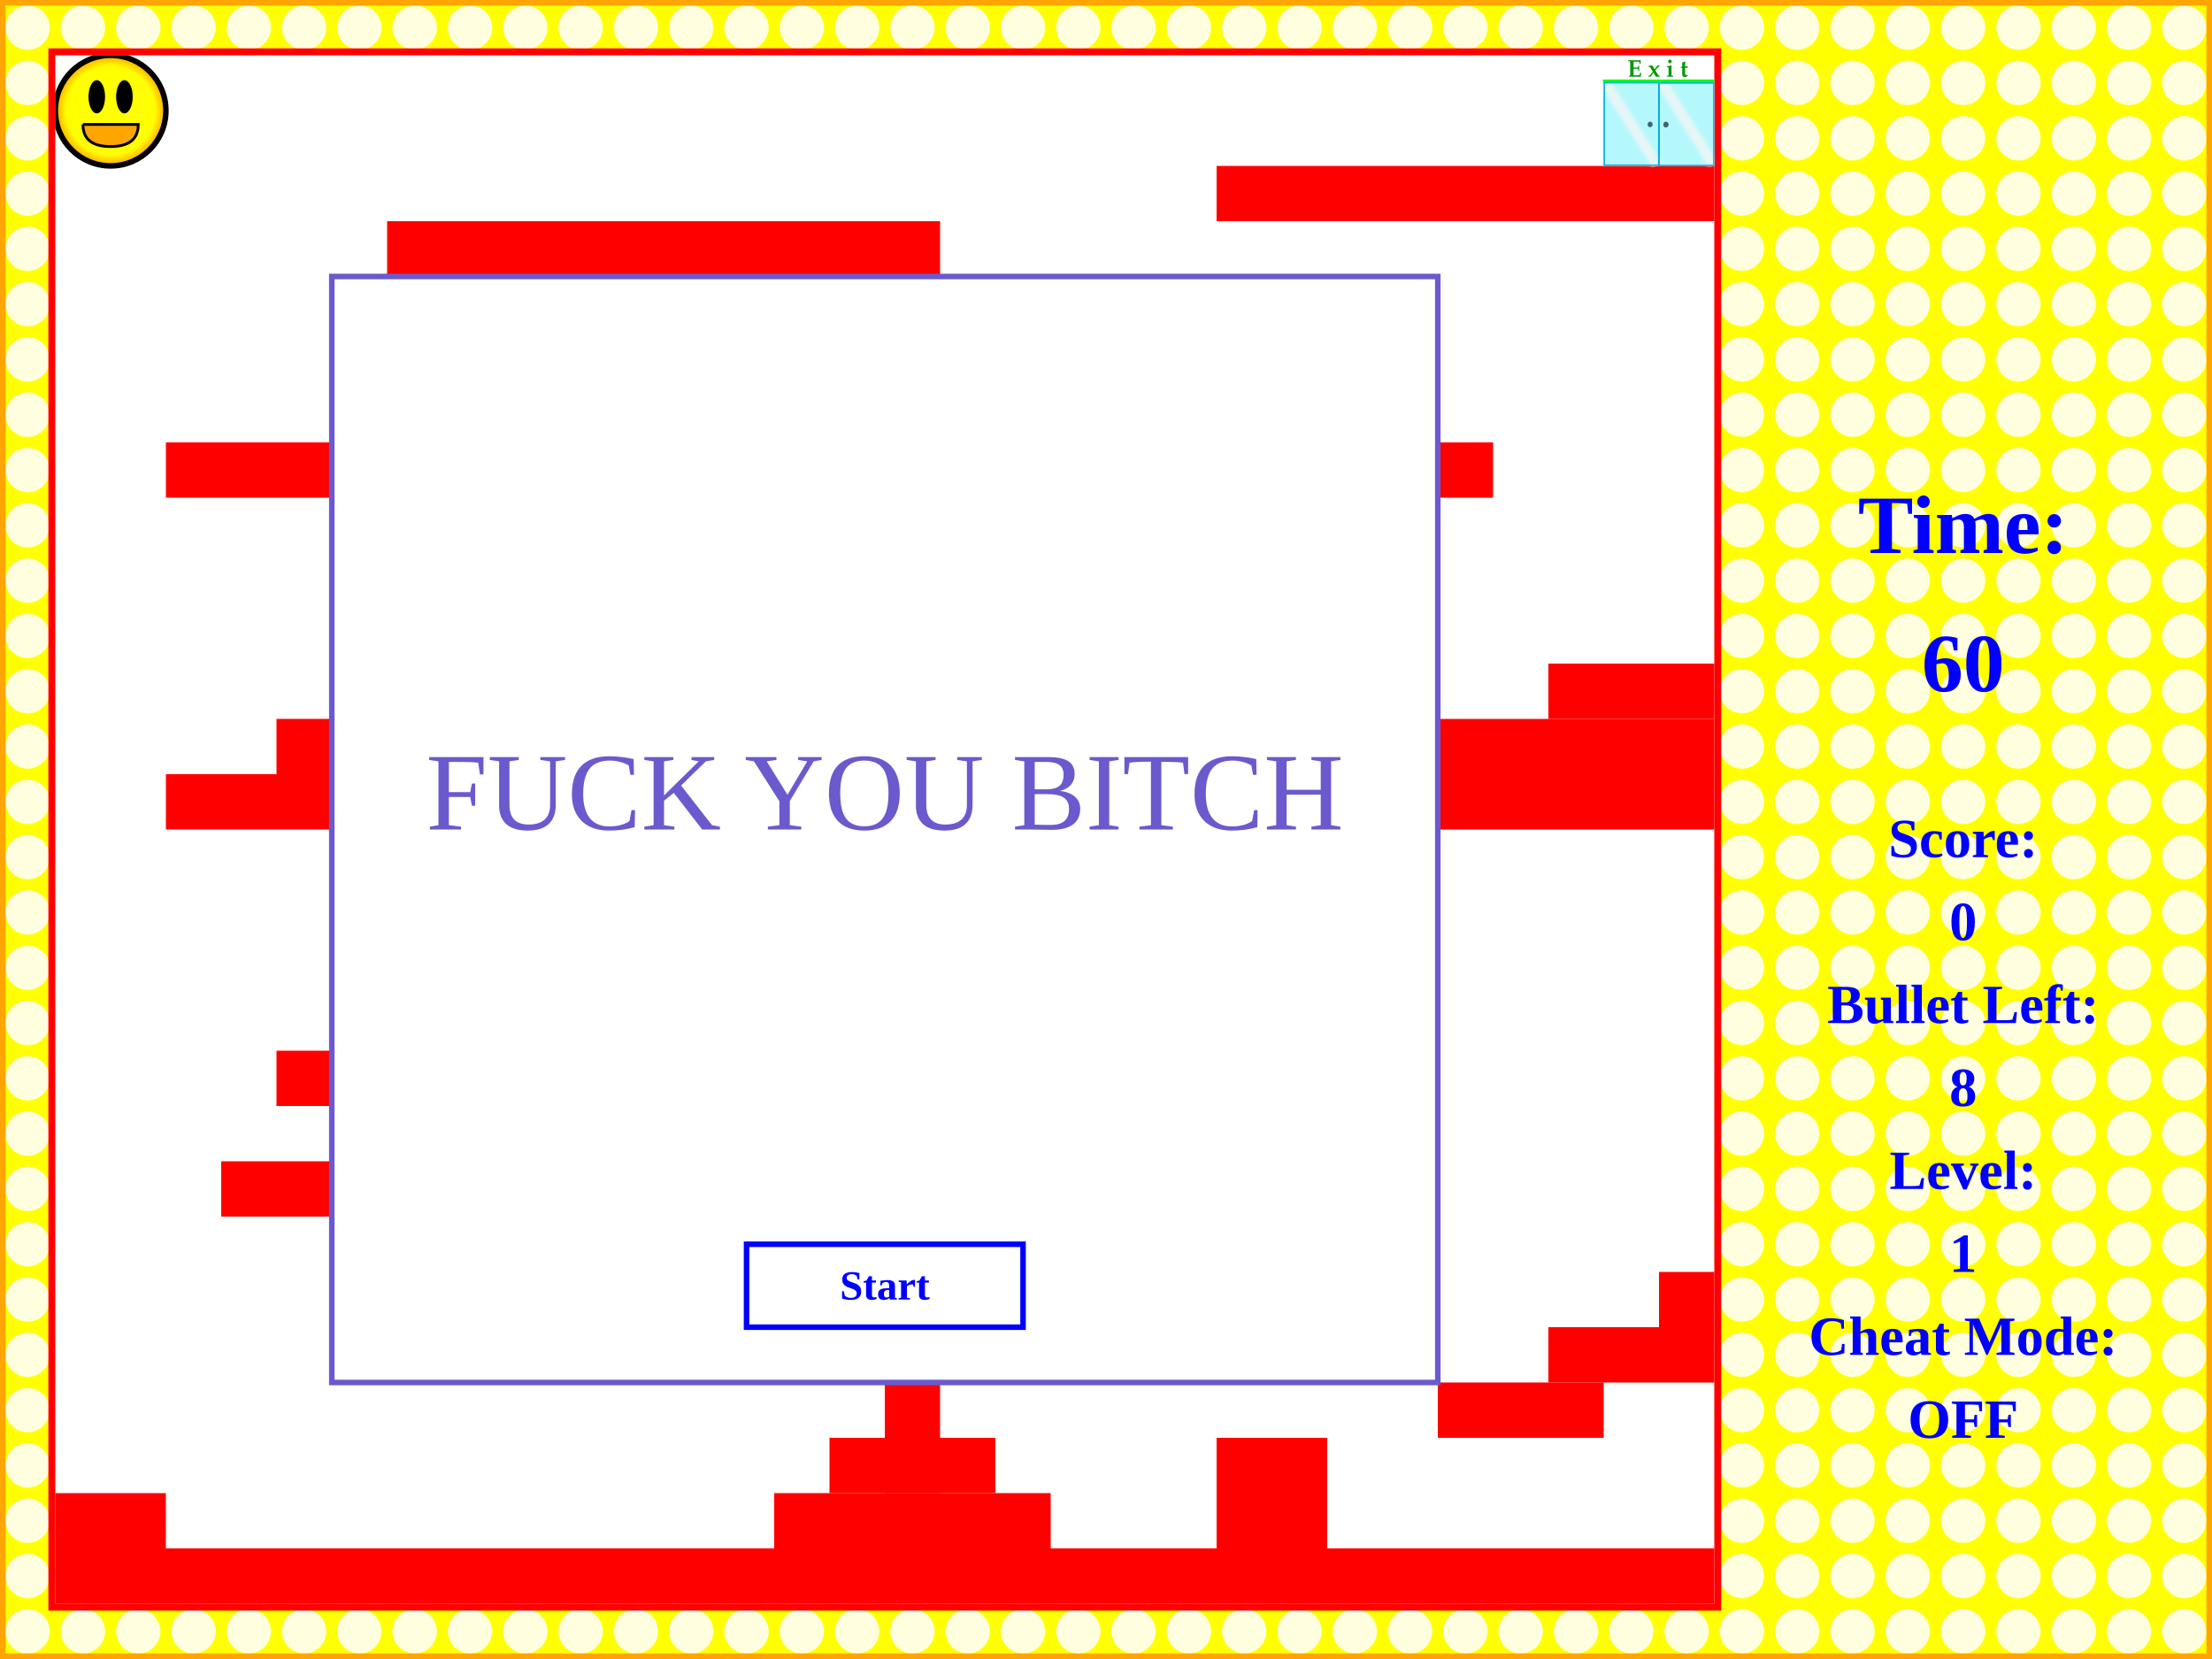
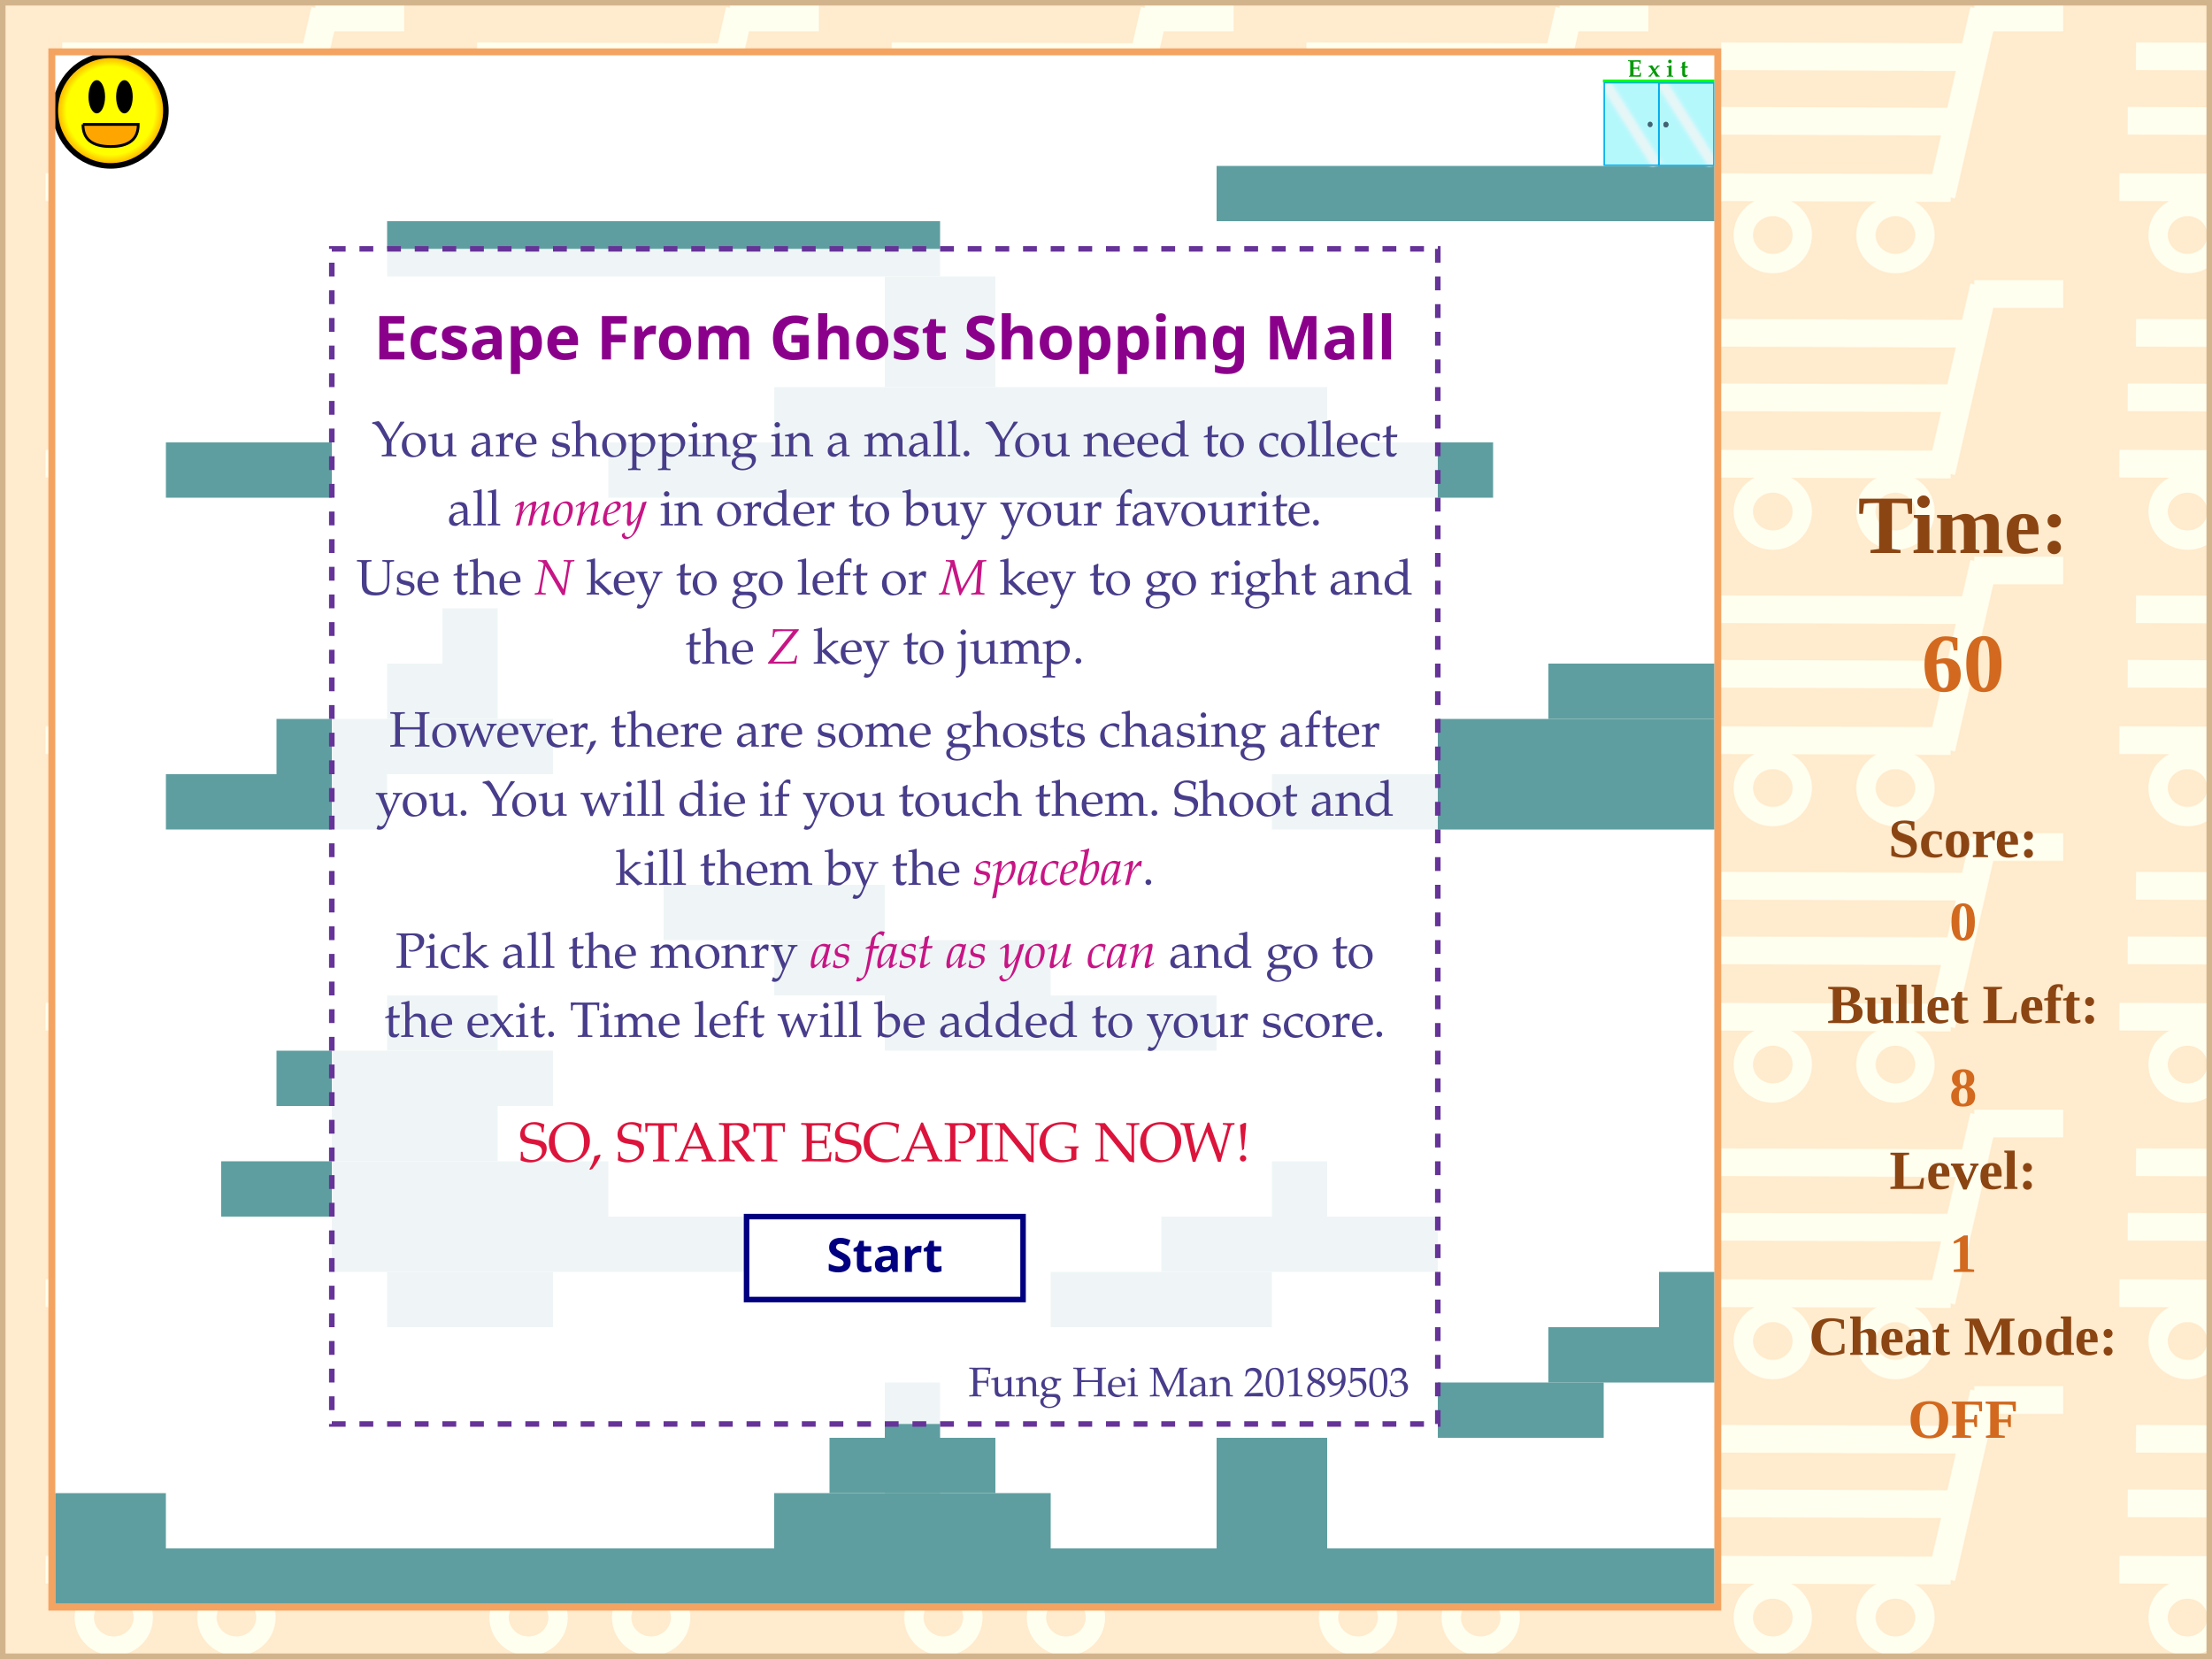
<svg xmlns="http://www.w3.org/2000/svg" xmlns:ns1="http://www.adobe.com/svg10-extensions" width="800px" height="600px" ns1:timeline="independent">
  <defs>
    <clipPath id="gameareaclip">
      <rect x="20" y="20" width="600" height="560" />
    </clipPath>
-     <pattern id="background_pattern" x="0" y="0" width="20" height="20" patternUnits="userSpaceOnUse">
-       <rect width="20" height="20" style="fill:yellow" />
-       <circle cx="10" cy="10" r="8" style="fill:lightyellow" />
+     <pattern id="background_pattern" x="0" y="0" width="150" height="100" patternUnits="userSpaceOnUse">
+       <rect id="svg_11" height="97.999" width="149.665" y="0" x="0.167" stroke-width="5" stroke="#ffebcd" fill="#ffebcd" />
+       <line fill-opacity="0" stroke="#fffff0" stroke-linecap="undefined" stroke-linejoin="undefined" id="svg_2" y2="6.334" x2="146.166" y1="6.334" x1="114" stroke-width="10" fill="none" />
+       <line fill-opacity="0" stroke-linecap="undefined" stroke-linejoin="undefined" id="svg_3" y2="70.666" x2="102.166" y1="3.667" x1="117.5" stroke-width="10" stroke="#fffff0" fill="none" />
+       <line fill-opacity="0" stroke="#fffff0" stroke-linecap="undefined" stroke-linejoin="undefined" id="svg_5" y2="68" x2="105.5" y1="67.667" x1="16.501" stroke-width="10" fill="none" />
+       <line fill-opacity="0" stroke="#fffff0" stroke-linecap="undefined" stroke-linejoin="undefined" id="svg_6" y2="44" x2="106.5" y1="43.667" x1="19.5" stroke-width="10" fill="none" />
+       <line fill-opacity="0" stroke="#fffff0" stroke-linecap="undefined" stroke-linejoin="undefined" id="svg_7" y2="20.667" x2="111.5" y1="20.334" x1="22.5" stroke-width="10" fill="none" />
+       <ellipse fill-opacity="0" ry="10.333" rx="10.667" id="svg_8" cy="85" cx="41.167" stroke-width="7" stroke="#fffff0" fill="#fffff0" />
+       <ellipse fill-opacity="0" ry="10.333" rx="10.667" id="svg_10" cy="85" cx="85.5" stroke-width="7" stroke="#fffff0" fill="#fffff0" />
    </pattern>
    <radialGradient id="player_color">
      <stop offset="0.0" style="stop-color:yellow;stop-opacity:1" />
      <stop offset="0.8" style="stop-color:yellow;stop-opacity:1" />
      <stop offset="1.0" style="stop-color:orange;stop-opacity:1" />
    </radialGradient>
    <filter height="200%" width="200%" y="-50%" x="-50%" id="svg_7_blur">
      <feGaussianBlur stdDeviation="0.5" in="SourceGraphic" />
    </filter>
-     <g id="monster">
-       <path d="M0,30 q0,-30 20,-30 t20,30 l0,10 continue to the next line...         l-5,-7 l-5,7 l-5,-7 l-5,7 l-5,-7 l-5,7 l-5,-7 l-5,7 l0,-10" style="fill:gray;fill-opacity:0.5;stroke:black;stroke-width:2" />
-       <circle cx="12" cy="20" r="5" style="fill:yellow;stroke:black;stroke-width:2">
-         <animate attributeType="css" attributeName="fill" values="yellow;red;yellow" dur="1s" repeatCount="indefinite" />
-       </circle>
-       <circle cx="28" cy="20" r="5" style="fill:yellow;stroke:black;stroke-width:2">
-         <animate attributeType="css" attributeName="fill" values="yellow;red;yellow" dur="1s" repeatCount="indefinite" />
-       </circle>
+     <g id="monster-right">
+       <ellipse stroke="#000" transform="rotate(39.07039 28.8821,28.63744) " ry="2.222" rx="6.746" id="monster-right-hand" cy="28.637" cx="28.882" stroke-opacity="null" fill="#e5e5e5" />
+       <ellipse stroke="#000" transform="rotate(-39.17099 7.183908,25.82376) " ry="2.222" rx="7.471" id="monster-right-hand1" cy="25.824" cx="7.184" stroke-opacity="null" fill="#e5e5e5" />
+       <path stroke="#000" transform="rotate(-179.981 17.46844,20.39962) " id="monster-right-body" d="m21.692,38.108c5.981,-1.981 9.275,-6.773 8.301,-12.143c-0.154,-0.847 -1.262,-4.671 -2.341,-7.162c-1.079,-2.491 -1.661,-5.874 -1.182,-7.655c0.479,-1.781 0.996,-3.014 2.987,-5.086c1.991,-2.072 5.061,-2.34 4.915,-2.648c-0.146,-0.308 -3.329,-1.998 -6.091,-2.035c-2.762,-0.038 -3.735,-0.112 -8.516,1.603c-4.78,1.715 -10.042,4.715 -14.03,8.722c-3.988,4.007 -4.915,9.774 -5.152,14.813c-0.236,5.039 1.294,6.647 2.718,8.514c1.424,1.867 6.511,4.461 10.326,4.403c2.227,-0.034 5.349,-0.56 6.075,-0.8l0,0l0,0l0,0l0,0l0,0l0,0l0,0l0,0l0,0l0,0l0,0l-0.079,-0z" fill="#e5e5e5" stroke-width="1.5" />
+       <ellipse stroke="#000" ry="5.685" rx="5.824" id="svg_4" cy="11.969" cx="14.243" fill-opacity="null" stroke-opacity="null" stroke-width="1.5" fill="#fff" />
+       <ellipse stroke="#000" ry="5.685" rx="5.824" id="svg_6" cy="11.892" cx="25.125" fill-opacity="null" stroke-opacity="null" stroke-width="1.5" fill="#fff" />
+       <ellipse stroke="#000" ry="3.366" rx="3.448" id="svg_7" cy="12.832" cx="16.159" stroke-opacity="null" fill="#000000" />
+       <ellipse stroke="#000" ry="3.366" rx="3.448" id="svg_8" cy="13.061" cx="22.902" stroke-opacity="null" fill="#000000" />
+       <ellipse stroke="#000" transform="rotate(23.65623 18.45785,23.56322) " ry="4.176" rx="2.529" id="svg_9" cy="23.563" cx="18.458" stroke-opacity="null" fill="#000000" />
+     </g>
+     <g id="monster-left">
+       <ellipse stroke="#000" transform="rotate(11.67082 26.72414,24.0613) " ry="2.222" rx="7.471" id="monster-left-hand" cy="24.061" cx="26.724" stroke-opacity="null" fill="#e5e5e5" />
+       <ellipse transform="rotate(-39.17099 6.800766,28.19923) " stroke="#000" ry="2.222" rx="7.471" id="monster-left-hand1" cy="28.199" cx="6.801" stroke-opacity="null" fill="#e5e5e5" />
+       <path stroke="#000" transform="rotate(-179.981 17.46815,20.4695) " id="monster-left-body" d="m13.346,38.178c-5.837,-1.981 -9.051,-6.773 -8.1,-12.143c0.15,-0.847 1.231,-4.671 2.284,-7.162c1.053,-2.491 1.621,-5.874 1.153,-7.655c-0.467,-1.781 -0.972,-3.014 -2.914,-5.086c-1.943,-2.072 -4.939,-2.34 -4.797,-2.648c0.142,-0.308 3.248,-1.998 5.944,-2.035c2.696,-0.038 3.645,-0.112 8.31,1.603c4.665,1.715 9.8,4.715 13.692,8.722c3.892,4.007 4.797,9.774 5.027,14.813c0.23,5.039 -1.263,6.647 -2.652,8.514c-1.39,1.867 -6.353,4.461 -10.077,4.403c-2.173,-0.034 -5.22,-0.56 -5.928,-0.8l0,0l0,0l0,0l0,0l0,0l0,0l0,0l0,0l0,0l0,0l0,0l0.077,-0z" fill="#e5e5e5" stroke-width="1.5" />
+       <ellipse stroke="#000" ry="5.685" rx="5.824" id="svg_4" cy="11.662" cx="9.799" fill-opacity="null" stroke-opacity="null" stroke-width="1.5" fill="#fff" />
+       <ellipse stroke="#000" ry="5.685" rx="5.824" id="svg_6" cy="11.585" cx="20.68" fill-opacity="null" stroke-opacity="null" stroke-width="1.5" fill="#fff" />
+       <ellipse stroke="#000" ry="3.366" rx="3.448" id="svg_7" cy="12.525" cx="11.715" stroke-opacity="null" fill="#000000" />
+       <ellipse stroke="#000" ry="3.366" rx="3.448" id="svg_8" cy="12.755" cx="18.458" stroke-opacity="null" fill="#000000" />
+       <ellipse transform="rotate(-10.82061 15.54598,23.7931) " ry="4.176" rx="2.529" id="svg_9" cy="23.793" cx="15.546" stroke-opacity="null" stroke="#000" fill="#000000" />
    </g>
    <g id="bullet">
-       <circle cx="5" cy="5" r="5" style="fill:red" />
-       <circle cx="6" cy="3" r="1" style="fill:pink" />
+       <circle cx="5" cy="5" r="6" style="fill:crimson" />
+       <circle cx="6" cy="3" r="2" style="fill:lavenderblush" />
+     </g>
+     <g id="monsterBullet">
+       <circle cx="5" cy="5" r="5" style="fill:black" />
+       <circle cx="6" cy="3" r="1" style="fill:grey" />
    </g>
    <g id="goodthing">
      <path stroke="#0e5e0d" stroke-width="2" id="svg_9" d="m0.699,4.637l0,0c0,1.973 5.507,3.572 12.3,3.572c6.793,0 12.3,-1.599 12.3,-3.572l0,0c0,-1.973 5.507,-3.572 12.3,-3.572c6.793,0 12.3,1.599 12.3,3.572l0,28.579c0,-1.973 -5.507,-3.572 -12.3,-3.572c-6.793,0 -12.3,1.599 -12.3,3.572c0,1.973 -5.507,3.572 -12.3,3.572c-6.793,0 -12.3,-1.599 -12.3,-3.572l0,-28.579z" fill="#dbffdb" />
      <path stroke="#546433" id="svg_1" d="m10.403,30.318l0,2.174l-2.01,0l0,-2.15c-3.298,-0.467 -4.743,-3.271 -4.743,-3.271l2.055,-1.777c0,0 1.31,2.361 3.681,2.361c1.31,0 2.303,-0.725 2.303,-1.964c0,-2.898 -7.543,-2.547 -7.543,-7.922c0,-2.337 1.784,-4.02 4.246,-4.417l0,-2.174l2.01,0l0,2.173c1.716,0.234 3.748,1.168 3.748,3.179l0,1.542l-2.665,0l0,-0.748c0,-0.771 -0.949,-1.285 -2.011,-1.285c-1.355,0 -2.348,0.701 -2.348,1.682c0,2.967 7.543,2.243 7.543,7.876c0.001,2.314 -1.67,4.324 -4.267,4.721l0,0z" stroke-width="1.5" fill="#54c470" />
      <text font-weight="bold" stroke="#62612C" transform="matrix(1.035278,0,0,1.098635,-2.515147,2.5946) " xml:space="preserve" text-anchor="start" font-family="Georgia, Times, 'Times New Roman', serif" font-size="22" id="svg_10" y="20.878" x="19.042" stroke-width="0" fill="#546433">20</text>
    </g>
  </defs>
-   <rect width="100%" height="100%" style="fill:url(#background_pattern);stroke:orange;stroke-width:4" />
-   <rect x="20" y="20" width="600" height="560" style="fill:black;stroke:red;stroke-width:5" />
+   <rect width="100%" height="100%" style="fill:url(#background_pattern);stroke:tan;stroke-width:4" />
+   <rect x="20" y="20" width="600" height="560" style="fill:black;stroke:sandybrown;stroke-width:5" />
  <g id="infopanal" transform="translate(620,20)">
    <g id="timer" transform="translate(0,180)">
-       <text x="90" y="0" style="fill:blue;font-size:30px;text-anchor:middle;font-weight:bold;">Time: </text>
-       <text id="timertext" x="90" y="50" style="fill:blue;font-size:30px;text-anchor:middle;font-weight:bold;">60</text>
+       <text x="90" y="0" style="fill:saddlebrown;font-size:30px;text-anchor:middle;font-weight:bold;">Time: </text>
+       <text id="timertext" x="90" y="50" style="fill:chocolate;font-size:30px;text-anchor:middle;font-weight:bold;">60</text>
    </g>
    <g id="bullet" transform="translate(0,290)">
-       <text x="90" y="0" style="fill:blue;font-size:20px;text-anchor:middle;font-weight:bold;">Score: </text>
-       <text id="scoretext" x="90" y="30" style="fill:blue;font-size:20px;text-anchor:middle;font-weight:bold;">0</text>
+       <text x="90" y="0" style="fill:saddlebrown;font-size:20px;text-anchor:middle;font-weight:bold;">Score: </text>
+       <text id="scoretext" x="90" y="30" style="fill:chocolate;font-size:20px;text-anchor:middle;font-weight:bold;">0</text>
    </g>
    <g id="bullet" transform="translate(0,350)">
-       <text x="90" y="0" style="fill:blue;font-size:20px;text-anchor:middle;font-weight:bold;">Bullet Left: </text>
-       <text id="bullettext" x="90" y="30" style="fill:blue;font-size:20px;text-anchor:middle;font-weight:bold;">8</text>
+       <text x="90" y="0" style="fill:saddlebrown;font-size:20px;text-anchor:middle;font-weight:bold;">Bullet Left: </text>
+       <text id="bullettext" x="90" y="30" style="fill:chocolate;font-size:20px;text-anchor:middle;font-weight:bold;">8</text>
    </g>
    <g id="bullet" transform="translate(0,410)">
-       <text x="90" y="0" style="fill:blue;font-size:20px;text-anchor:middle;font-weight:bold;">Level: </text>
-       <text id="leveltext" x="90" y="30" style="fill:blue;font-size:20px;text-anchor:middle;font-weight:bold;">1</text>
+       <text x="90" y="0" style="fill:saddlebrown;font-size:20px;text-anchor:middle;font-weight:bold;">Level: </text>
+       <text id="leveltext" x="90" y="30" style="fill:chocolate;font-size:20px;text-anchor:middle;font-weight:bold;">1</text>
    </g>
    <g id="cheatmode" transform="translate(0,470)">
-       <text x="90" y="0" style="fill:blue;font-size:20px;text-anchor:middle;font-weight:bold;">Cheat Mode: </text>
-       <text id="cheatmodetext" x="90" y="30" style="fill:blue;font-size:20px;text-anchor:middle;font-weight:bold;">OFF</text>
+       <text x="90" y="0" style="fill:saddlebrown;font-size:20px;text-anchor:middle;font-weight:bold;">Cheat Mode: </text>
+       <text id="cheatmodetext" x="90" y="30" style="fill:chocolate;font-size:20px;text-anchor:middle;font-weight:bold;">OFF</text>
    </g>
  </g>
  <g style="clip-path:url(#gameareaclip)">
    <g transform="translate(20,20)">
      <g id="gamearea" transform="translate(0,0)" width="600" height="560">
        <rect x="0" y="0" width="600" height="560" style="fill:white" />
        <g id="platforms">
-           <rect x="0" y="540" width="600" height="20" style="fill:red" />
-           <rect x="0" y="520" width="40" height="20" style="fill:red" />
-           <rect x="260" y="520" width="100" height="20" style="fill:red" />
-           <rect x="280" y="500" width="60" height="20" style="fill:red" />
-           <rect x="300" y="480" width="20" height="40" style="fill:red" />
-           <rect x="420" y="500" width="40" height="40" style="fill:red" />
-           <rect x="120" y="440" width="60" height="20" style="fill:red" />
-           <rect x="100" y="420" width="160" height="20" style="fill:red" />
-           <rect x="60" y="400" width="140" height="20" style="fill:red" />
-           <rect x="100" y="380" width="60" height="20" style="fill:red" />
-           <rect x="80" y="360" width="100" height="20" style="fill:red" />
-           <rect x="120" y="340" width="40" height="20" style="fill:red" />
-           <rect x="360" y="440" width="80" height="20" style="fill:red" />
-           <rect x="400" y="420" width="100" height="20" style="fill:red" />
-           <rect x="440" y="400" width="20" height="20" style="fill:red" />
-           <rect x="500" y="480" width="60" height="20" style="fill:red" />
-           <rect x="540" y="460" width="60" height="20" style="fill:red" />
-           <rect x="580" y="440" width="20" height="20" style="fill:red" />
-           <rect x="300" y="340" width="120" height="20" style="fill:red" />
-           <rect x="260" y="320" width="100" height="20" style="fill:red" />
-           <rect x="220" y="300" width="80" height="20" style="fill:red" />
-           <rect x="40" y="260" width="80" height="20" style="fill:red" />
-           <rect x="80" y="240" width="100" height="20" style="fill:red" />
-           <rect x="120" y="220" width="40" height="20" style="fill:red" />
-           <rect x="140" y="200" width="20" height="20" style="fill:red" />
-           <rect x="440" y="260" width="160" height="20" style="fill:red" />
-           <rect x="500" y="240" width="120" height="20" style="fill:red" />
-           <rect x="540" y="220" width="80" height="20" style="fill:red" />
-           <rect x="40" y="140" width="60" height="20" style="fill:red" />
-           <rect x="200" y="140" width="320" height="20" style="fill:red" />
-           <rect x="260" y="120" width="200" height="20" style="fill:red" />
-           <rect x="300" y="80" width="40" height="40" style="fill:red" />
-           <rect x="120" y="60" width="200" height="20" style="fill:red" />
-           <rect x="420" y="40" width="180" height="20" style="fill:red" />
+           <rect x="0" y="540" width="600" height="20" style="fill:cadetblue" />
+           <rect x="0" y="520" width="40" height="20" style="fill:cadetblue" />
+           <rect x="260" y="520" width="100" height="20" style="fill:cadetblue" />
+           <rect x="280" y="500" width="60" height="20" style="fill:cadetblue" />
+           <rect x="300" y="480" width="20" height="40" style="fill:cadetblue" />
+           <rect x="420" y="500" width="40" height="40" style="fill:cadetblue" />
+           <rect x="120" y="440" width="60" height="20" style="fill:cadetblue" />
+           <rect x="100" y="420" width="160" height="20" style="fill:cadetblue" />
+           <rect x="60" y="400" width="140" height="20" style="fill:cadetblue" />
+           <rect x="100" y="380" width="60" height="20" style="fill:cadetblue" />
+           <rect x="80" y="360" width="100" height="20" style="fill:cadetblue" />
+           <rect x="120" y="340" width="40" height="20" style="fill:cadetblue" />
+           <rect x="360" y="440" width="80" height="20" style="fill:cadetblue" />
+           <rect x="400" y="420" width="100" height="20" style="fill:cadetblue" />
+           <rect x="440" y="400" width="20" height="20" style="fill:cadetblue" />
+           <rect x="500" y="480" width="60" height="20" style="fill:cadetblue" />
+           <rect x="540" y="460" width="60" height="20" style="fill:cadetblue" />
+           <rect x="580" y="440" width="20" height="20" style="fill:cadetblue" />
+           <rect x="300" y="340" width="120" height="20" style="fill:cadetblue" />
+           <rect x="260" y="320" width="100" height="20" style="fill:cadetblue" />
+           <rect x="220" y="300" width="80" height="20" style="fill:cadetblue" />
+           <rect x="40" y="260" width="80" height="20" style="fill:cadetblue" />
+           <rect x="80" y="240" width="100" height="20" style="fill:cadetblue" />
+           <rect x="120" y="220" width="40" height="20" style="fill:cadetblue" />
+           <rect x="140" y="200" width="20" height="20" style="fill:cadetblue" />
+           <rect x="440" y="260" width="160" height="20" style="fill:cadetblue" />
+           <rect x="500" y="240" width="120" height="20" style="fill:cadetblue" />
+           <rect x="540" y="220" width="80" height="20" style="fill:cadetblue" />
+           <rect x="40" y="140" width="60" height="20" style="fill:cadetblue" />
+           <rect x="200" y="140" width="320" height="20" style="fill:cadetblue" />
+           <rect x="260" y="120" width="200" height="20" style="fill:cadetblue" />
+           <rect x="300" y="80" width="40" height="40" style="fill:cadetblue" />
+           <rect x="120" y="60" width="200" height="20" style="fill:cadetblue" />
+           <rect x="420" y="40" width="180" height="20" style="fill:cadetblue" />
        </g>
        <g id="exit" transform="translate(560,0)">
          <text stroke="#00ff00" transform="matrix(1.744628,0,0,1.744628,-2.408407,-0.6399149) " font-weight="bold" xml:space="preserve" text-anchor="start" font-family="'Palatino Linotype', 'Book Antiqua', Palatino, serif" font-size="5" id="svg_4" y="4.799" x="6.247" stroke-width="0" fill="#049907">E x i t</text>
          <rect stroke="#00acea" stroke-width="0" id="svg_5" height="30.32" width="40.469" y="9.664" x="-0.327" fill="#b5f8fc" />
          <rect stroke="null" transform="rotate(-32.17764 9.995271,24.9403) " filter="url(#svg_7_blur)" id="svg_7" height="34.687" width="3.835" y="7.597" x="8.078" stroke-width="NaN" fill="#e6f6f7" />
          <ellipse stroke="#00acea" ry="1.007" rx="0.923" id="svg_12" cy="25.065" cx="22.505" stroke-width="0" fill="#426373" />
          <rect stroke="null" transform="rotate(-32.17764 30.45612,24.9403) " filter="url(#svg_7_blur)" id="svg_15" height="34.687" width="3.835" y="7.597" x="28.539" stroke-width="NaN" fill="#e6f6f7" />
          <ellipse stroke="#00acea" ry="1.007" rx="0.923" id="svg_16" cy="25.065" cx="22.505" stroke-width="0" fill="#426373" />
          <ellipse stroke="#00acea" ry="1.007" rx="0.923" id="svg_17" cy="25" cx="16.79" stroke-width="0" fill="#426373" />
          <rect stroke="#00acea" id="svg_14" height="29.824" width="19.786" y="10.016" x="20.026" stroke-width="0.5" fill="none" />
          <rect stroke="#00acea" id="svg_8" height="29.824" width="19.694" y="9.924" x="0.21" stroke-width="0.5" fill="none" />
          <line stroke="#00ff00" x1="-0.277" stroke-linecap="undefined" stroke-linejoin="undefined" id="svg_2" y2="9.261" x2="40.184" y1="9.261" fill="none" />
          <rect id="exitcoor" height="40" width="40" y="0" x="0" fill-opacity="null" stroke-opacity="null" stroke-width="0.5" fill="none" />
        </g>
        <g id="player">
          <circle cx="20" cy="20" r="20" style="fill:url(#player_color);stroke:black;stroke-width:2" />
          <ellipse cx="15" cy="15" rx="3" ry="6" style="fill:black" />
          <ellipse cx="25" cy="15" rx="3" ry="6" style="fill:black" />
          <path d="M10,25 l20,0 q0,8 -10,8 t-10,-8" style="fill:orange;stroke:black;stroke-black:2" />
        </g>
        <g id="monsters" />
+         <g id="monsterBullets" />
        <g id="bullets" />
        <g id="goodthings" />
-         <g id="startpopup" transform="translate(100,80)">
-           <rect x="0" y="0" width="400" height="400" style="fill:white;stroke:slateblue;stroke-width:2" />
-           <text x="200" y="200" style="fill:slateblue;font-size:40px;text-anchor:middle" cursor="pointer">FUCK YOU BITCH</text>
+         <g id="startpopup" transform="translate(100,70)">
+           <rect x="0" y="0" width="400" height="425" style="fill:white;fill-opacity:0.9;stroke:rebeccapurple;stroke-width:2;stroke-dasharray:5;" />
+           <text x="200" y="40" style="fill:darkmagenta;font-size:22px;font-weight:bold;text-anchor:middle;font-family:papyrus">Ecsape From Ghost Shopping Mall</text>
+           <text x="200" y="75" style="fill:darkslateblue;font-size:18px;text-anchor:middle;font-family:palatino">You are shopping in a mall. You need to collect </text>
+           <text x="200" y="100" style="fill:darkslateblue;font-size:18px;text-anchor:middle;font-family:palatino">all <tspan style="fill:mediumvioletred;font-style:italic">money</tspan> in order to buy your favourite.</text>
+           <text x="200" y="125" style="fill:darkslateblue;font-size:18px;text-anchor:middle;font-family:palatino">Use the <tspan style="fill:mediumvioletred;font-style:italic">N</tspan> key to go left or <tspan style="fill:mediumvioletred;font-style:italic">M</tspan> key to go right and</text>
+           <text x="200" y="150" style="fill:darkslateblue;font-size:18px;text-anchor:middle;font-family:palatino">the <tspan style="fill:mediumvioletred;font-style:italic">Z</tspan> key to jump.</text>
+           <text x="200" y="180" style="fill:darkslateblue;font-size:18px;text-anchor:middle;font-family:palatino">However, there are some ghosts chasing after</text>
+           <text x="200" y="205" style="fill:darkslateblue;font-size:18px;text-anchor:middle;font-family:palatino">you. You will die if you touch them. Shoot and</text>
+           <text x="200" y="230" style="fill:darkslateblue;font-size:18px;text-anchor:middle;font-family:palatino">kill them by the <tspan style="fill:mediumvioletred;font-style:italic">spacebar</tspan>.</text>
+           <text x="200" y="260" style="fill:darkslateblue;font-size:18px;text-anchor:middle;font-family:palatino">Pick all the monry <tspan style="fill:mediumvioletred;font-style:italic">as fast as you can</tspan> and go to </text>
+           <text x="200" y="285" style="fill:darkslateblue;font-size:18px;text-anchor:middle;font-family:palatino">the exit. Time left will be added to your score.</text>
+           <text x="200" y="330" style="fill:crimson;font-size:20px;text-anchor:middle;font-family:palatino">SO, START ESCAPING NOW!</text>
          <g transform="translate(150,350)" cursor="pointer">
-             <rect x="0" y="0" width="100" height="30" style="fill:white;stroke:blue;stroke-width:2" />
-             <text x="50" y="20" style="fill:blue;font-size:15px;text-anchor:middle;font-weight:bold;">Start</text>
+             <rect x="0" y="0" width="100" height="30" style="fill:white;stroke:navy;stroke-width:2" />
+             <text x="50" y="20" style="fill:navy;font-size:17px;font-family:papyrus;text-anchor:middle;font-weight:bold;">Start</text>
          </g>
+           <text x="310" y="415" style="fill:darkslateblue;font-size:15px;text-anchor:middle;font-family:palatino">Fung Hei Man 20189503</text>
        </g>
        <g id="levelpopup" transform="translate(100,210)" style="visibility:hidden">
          <rect x="0" y="0" width="400" height="100" style=" fill:white;stroke:seagreen;stroke-width:2" />
          <text id="levelpopuptext" x="200" y="65" style="fill:seagreen;font-size:40px;text-anchor:middle" />
        </g>
        <g id="endgame" transform="translate(100,200)" style="visibility:hidden">
          <rect x="0" y="0" width="400" height="150" style="fill:white;stroke:red;stroke-width:2" />
          <text x="200" y="90" style="fill:red;font-size:40px;text-anchor:middle" cursor="pointer">YOU LOSE BITCH</text>
        </g>
      </g>
      <g id="highscoretable" transform="translate(50,100)" style="visibility:hidden">
        <rect width="500" height="380" style="fill:white;stroke:lightcoral;stroke-width:4;stroke-dasharray:5,10,5;" />
        <text x="250" y="50" style="fill:firebrick;font-size:30px;font-weight:bold;text-anchor:middle">
            High Score Table
          </text>
        <text id="highscoretext" y="80" style="font-size:20px;font-weight:bold;fill:darkred;" />
        <g transform="translate(200,320)" cursor="pointer">
          <rect x="0" y="0" width="120" height="30" style="fill:white;stroke:steelblue;stroke-width:2" />
          <text x="60" y="20" style="fill:steelblue;font-size:15px;text-anchor:middle;font-weight:bold;">Start Again?</text>
        </g>
      </g>
    </g>
  </g>
</svg>
